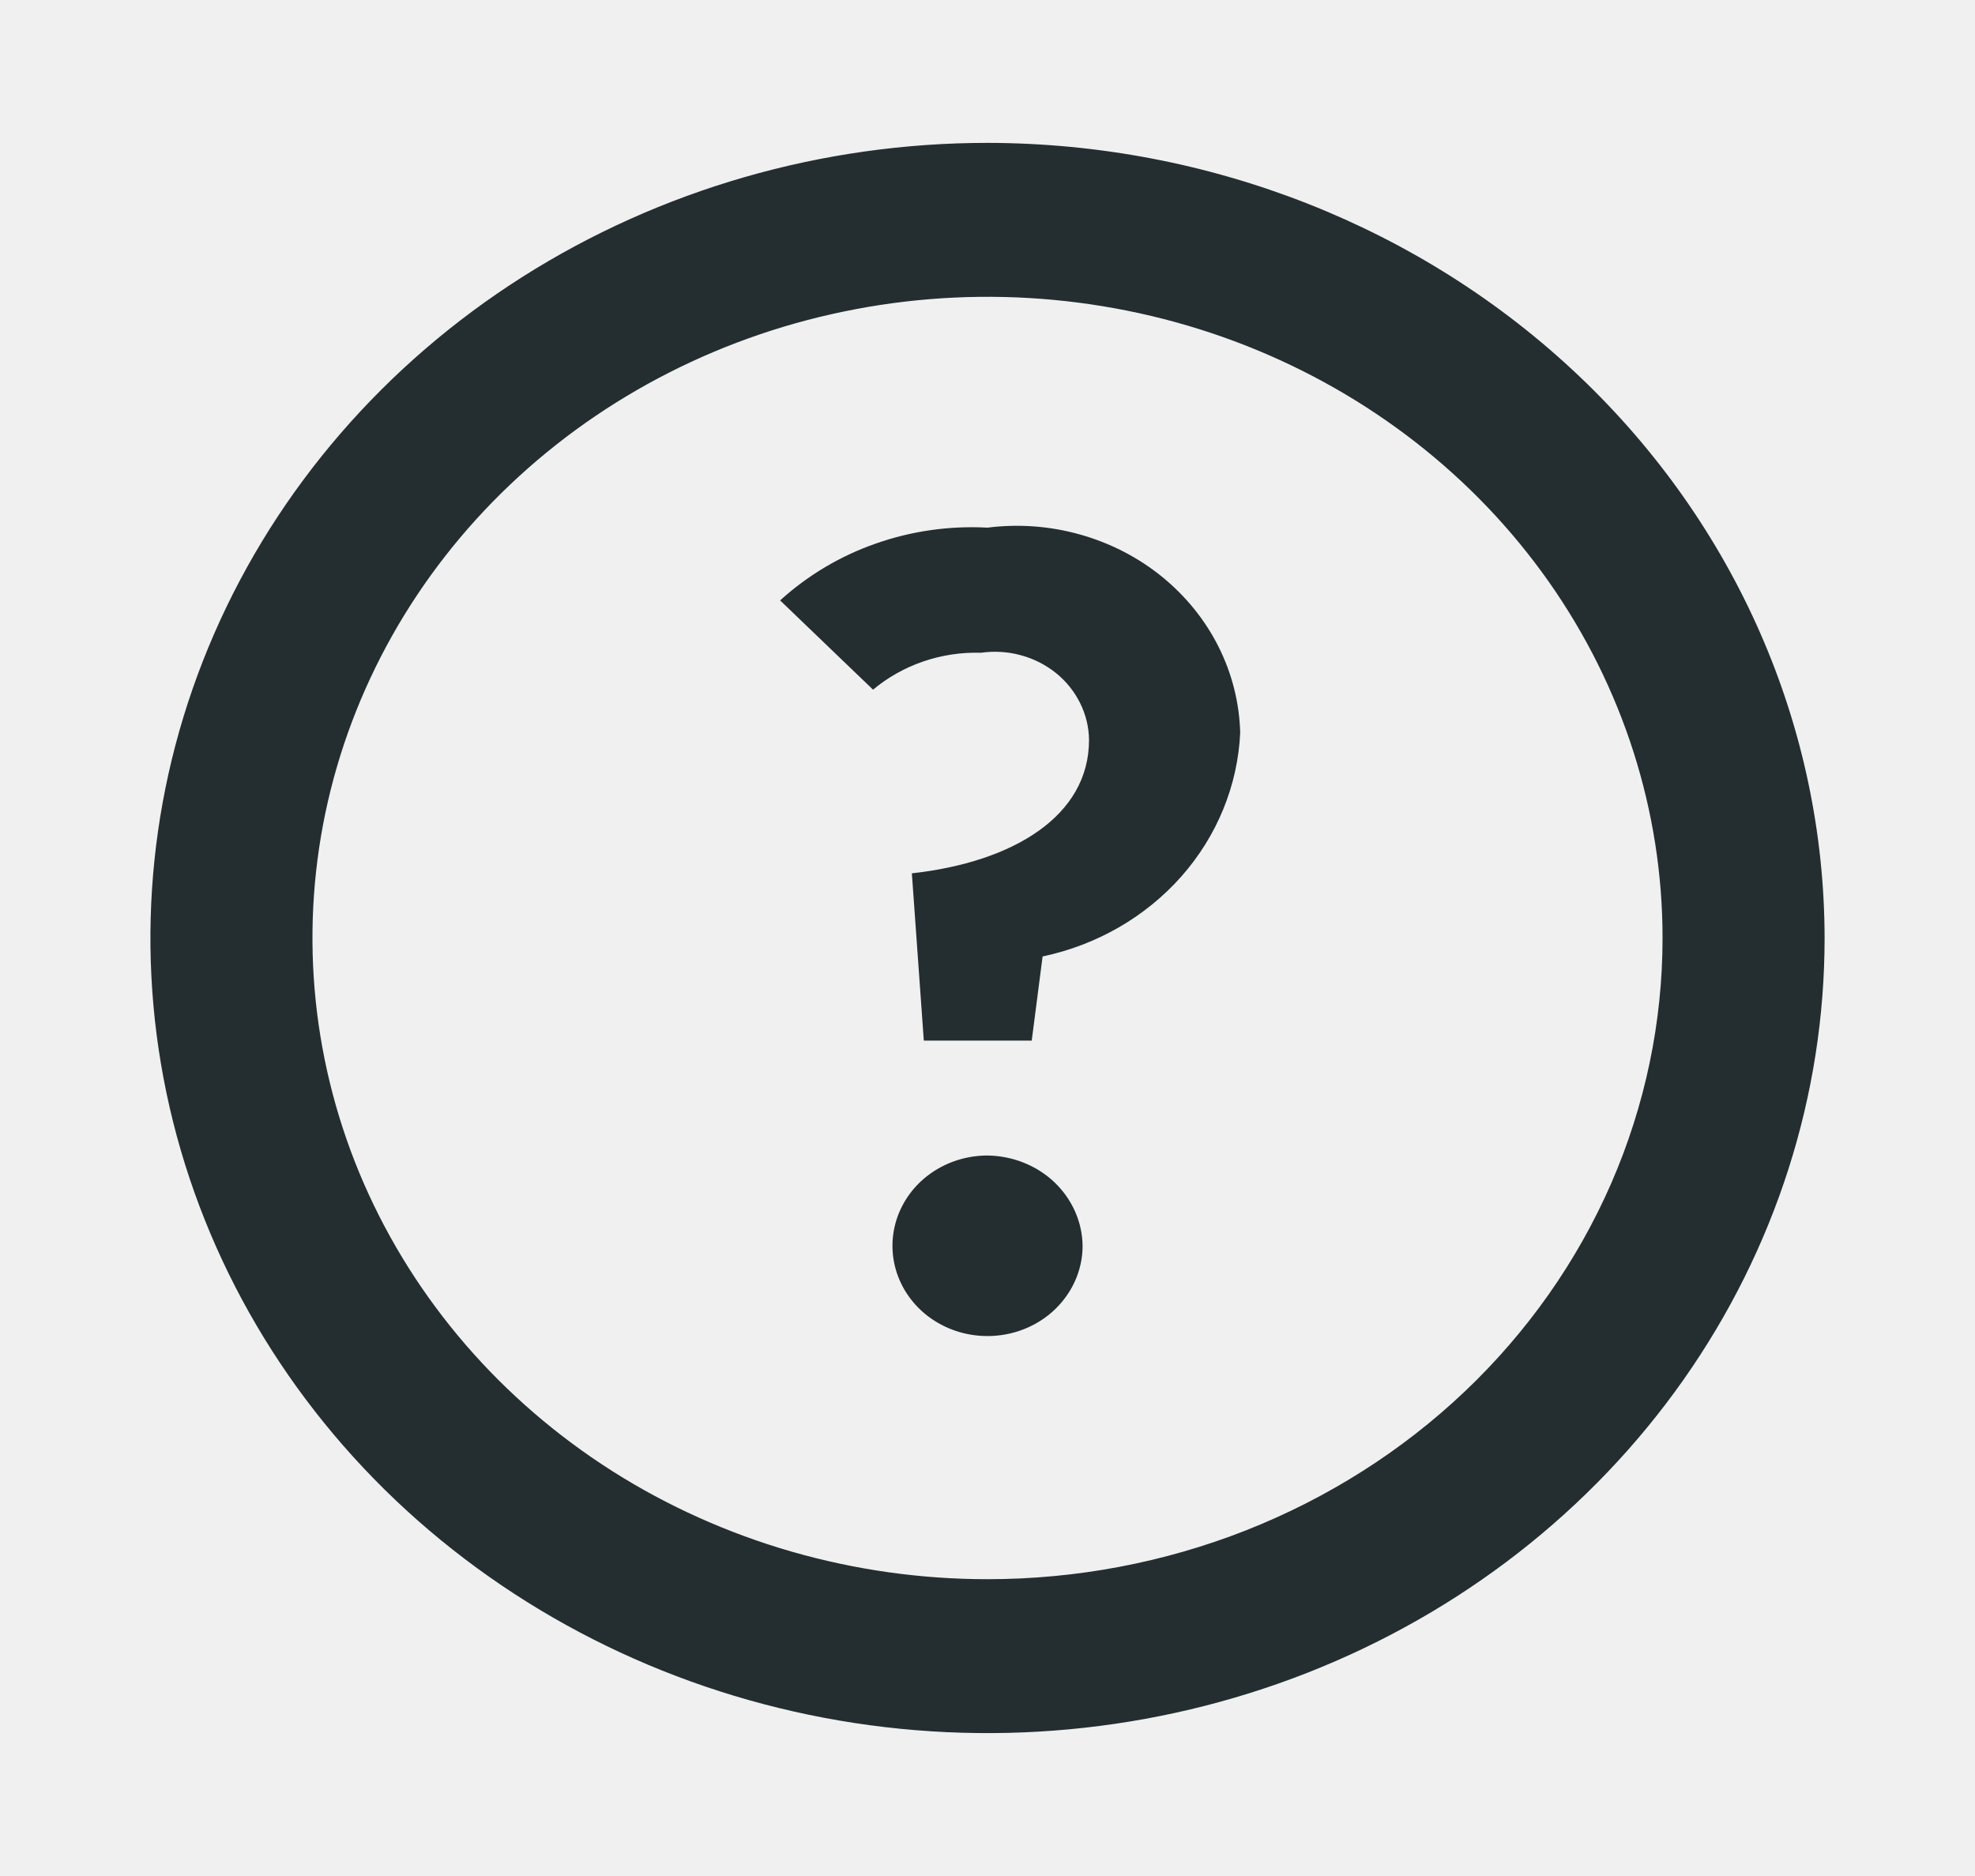
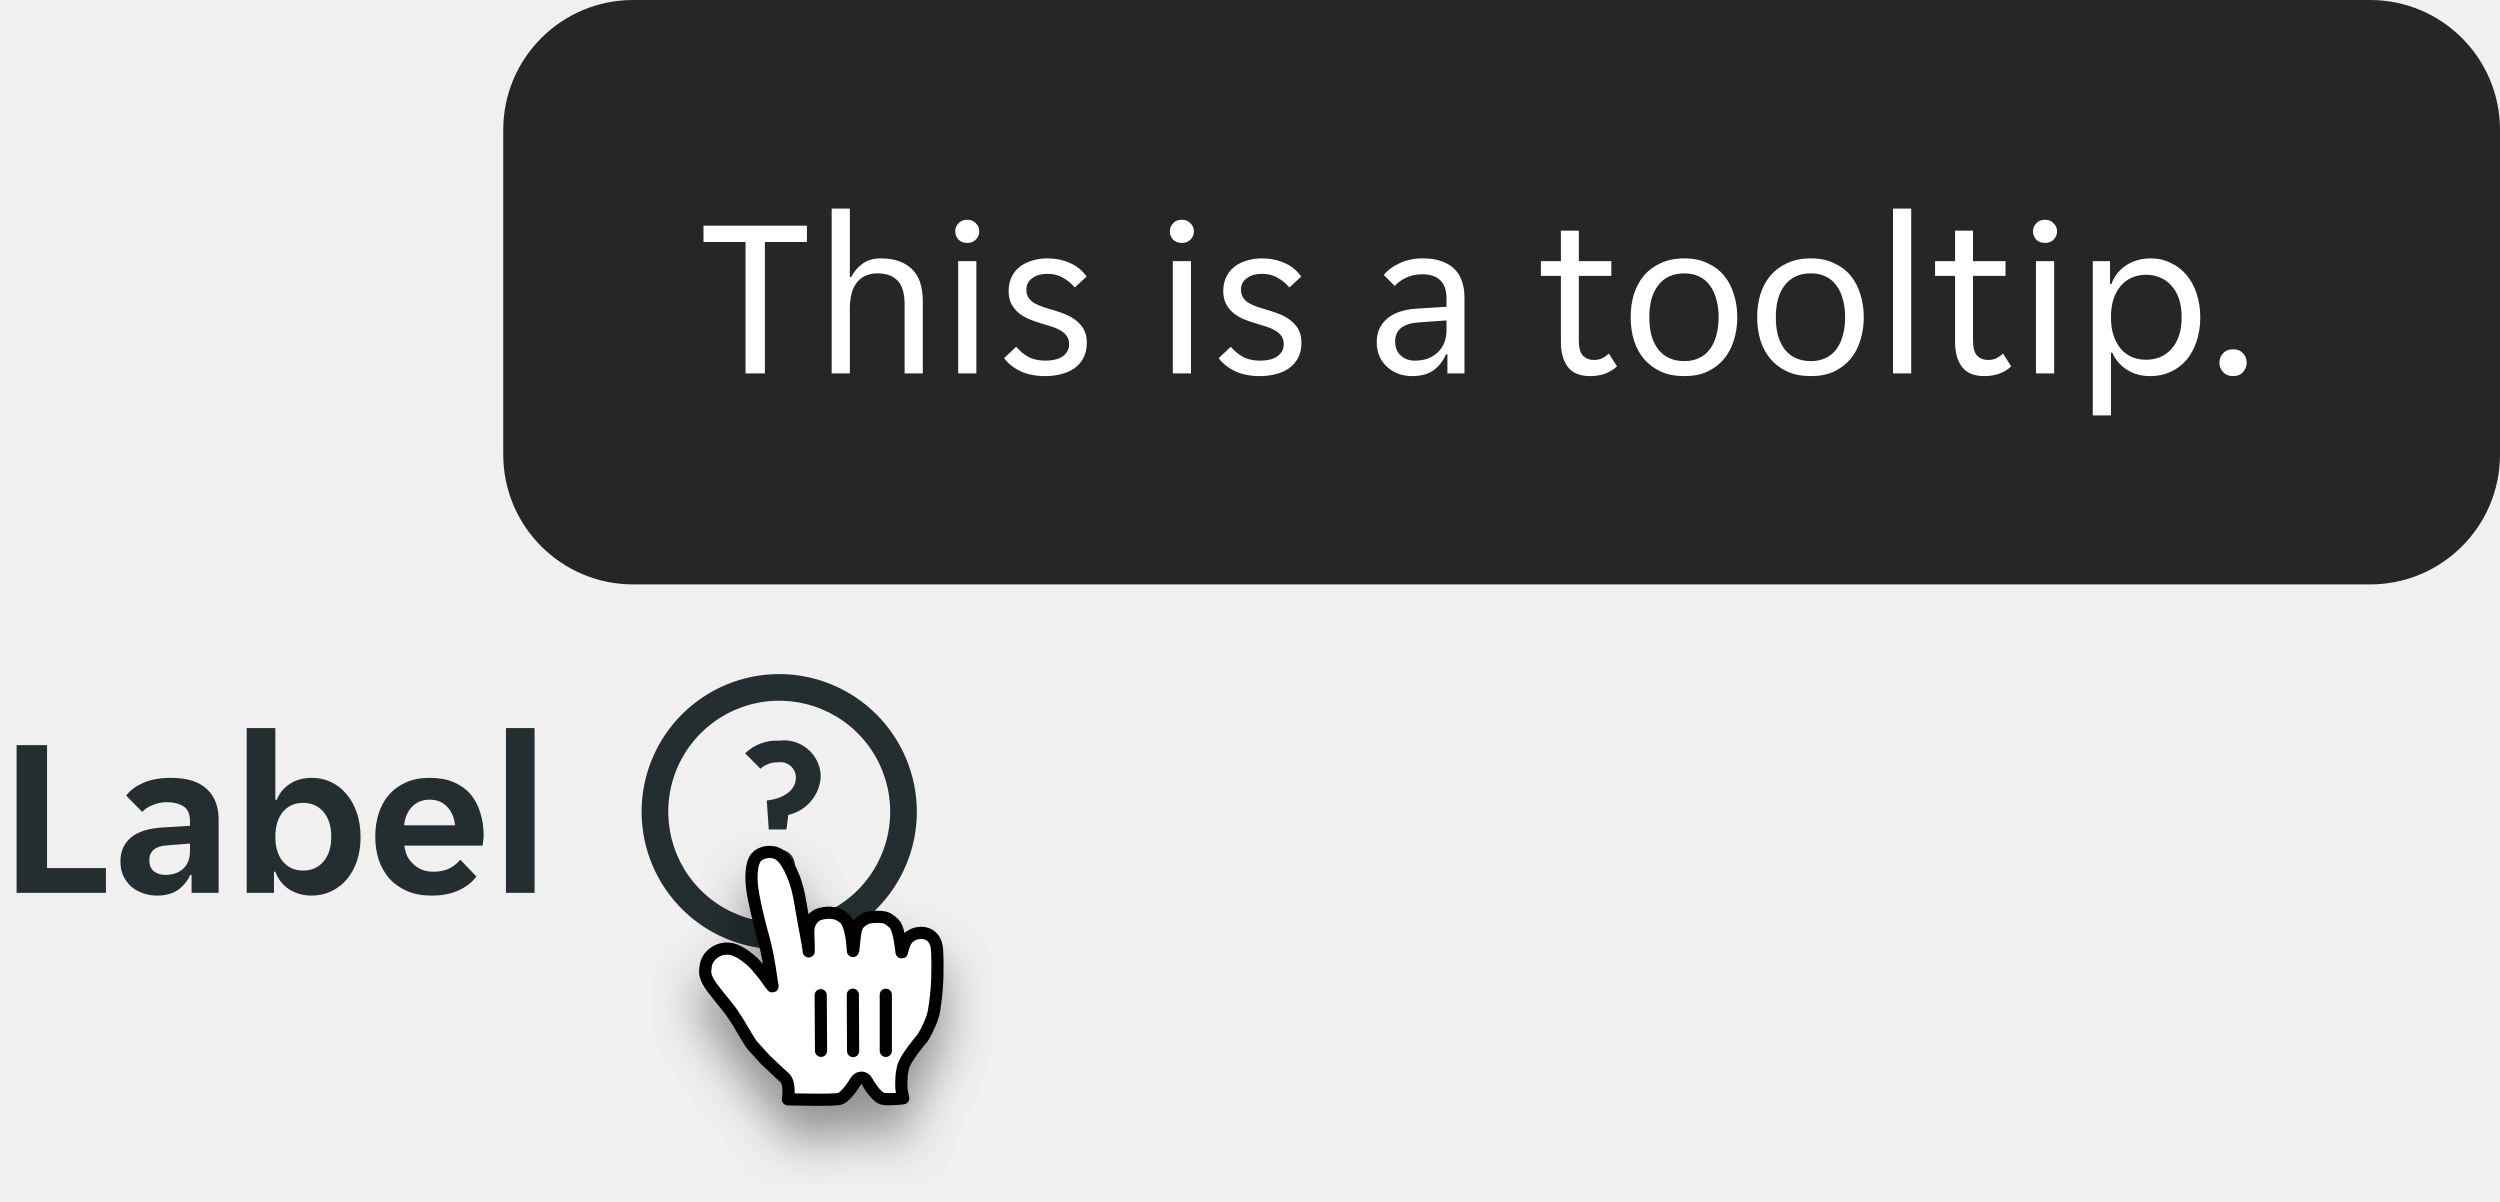
- <svg xmlns="http://www.w3.org/2000/svg" width="20" height="19" viewBox="0 0 20 19" fill="none">
-   <g clip-path="url(#clip0_1300_228001)">
-     <path d="M10 1.447C8.323 1.447 6.685 1.92 5.291 2.804C3.897 3.689 2.81 4.947 2.169 6.418C1.527 7.89 1.359 9.509 1.686 11.071C2.013 12.633 2.821 14.068 4.006 15.194C5.192 16.32 6.702 17.087 8.346 17.398C9.991 17.709 11.695 17.549 13.244 16.94C14.793 16.33 16.117 15.298 17.048 13.974C17.979 12.65 18.477 11.093 18.477 9.5C18.474 7.365 17.58 5.318 15.991 3.809C14.402 2.299 12.247 1.45 10 1.447ZM10 15.994C8.648 15.994 7.326 15.613 6.202 14.9C5.078 14.186 4.202 13.172 3.684 11.985C3.167 10.799 3.032 9.493 3.295 8.233C3.559 6.973 4.21 5.816 5.166 4.908C6.122 4 7.34 3.381 8.666 3.131C9.992 2.88 11.367 3.009 12.616 3.5C13.865 3.992 14.933 4.824 15.684 5.892C16.435 6.96 16.836 8.216 16.836 9.5C16.836 10.353 16.659 11.197 16.316 11.985C15.972 12.773 15.469 13.489 14.834 14.092C14.199 14.695 13.445 15.173 12.616 15.5C11.787 15.826 10.898 15.994 10 15.994ZM12.559 7.422C12.534 7.956 12.325 8.467 11.963 8.877C11.601 9.286 11.107 9.571 10.558 9.687L10.448 10.539H9.355L9.234 8.845C10.262 8.731 11.028 8.264 11.028 7.495C11.027 7.365 10.996 7.238 10.938 7.121C10.88 7.004 10.797 6.9 10.693 6.816C10.589 6.733 10.468 6.671 10.337 6.636C10.206 6.6 10.069 6.592 9.934 6.611C9.533 6.599 9.142 6.733 8.841 6.985L7.9 6.081C8.178 5.828 8.508 5.631 8.869 5.505C9.23 5.378 9.615 5.323 10 5.344C10.315 5.304 10.635 5.328 10.939 5.414C11.244 5.5 11.526 5.645 11.767 5.841C12.008 6.037 12.204 6.279 12.34 6.551C12.477 6.824 12.551 7.12 12.559 7.422ZM10.963 12.617C10.963 12.798 10.906 12.975 10.8 13.125C10.694 13.276 10.544 13.393 10.368 13.462C10.193 13.531 9.999 13.549 9.812 13.514C9.626 13.479 9.454 13.392 9.319 13.264C9.185 13.136 9.093 12.973 9.056 12.796C9.019 12.618 9.038 12.434 9.111 12.267C9.184 12.1 9.307 11.957 9.465 11.857C9.624 11.756 9.81 11.703 10 11.703C10.254 11.706 10.498 11.803 10.678 11.974C10.857 12.145 10.96 12.376 10.963 12.617Z" fill="#242E30" />
+ <svg xmlns="http://www.w3.org/2000/svg" width="154" height="74" viewBox="0 0 154 74" fill="none">
+   <g clip-path="url(#clip0_1300_228258)">
+     <g clip-path="url(#clip1_1300_228258)">
+       <path d="M1.022 45.9H2.898V53.474H6.524V55H1.022V45.9ZM9.673 55.168C9.365 55.168 9.071 55.117 8.791 55.014C8.521 54.921 8.283 54.785 8.077 54.608C7.872 54.421 7.709 54.197 7.587 53.936C7.475 53.675 7.419 53.381 7.419 53.054C7.419 52.438 7.639 51.948 8.077 51.584C8.516 51.22 9.183 51.015 10.079 50.968L11.703 50.87V50.59C11.703 50.142 11.568 49.834 11.297 49.666C11.027 49.498 10.691 49.414 10.289 49.414C9.972 49.414 9.673 49.475 9.393 49.596C9.113 49.708 8.903 49.848 8.763 50.016L7.769 49.008C8.012 48.691 8.362 48.429 8.819 48.224C9.286 48.019 9.855 47.916 10.527 47.916C11.517 47.916 12.254 48.145 12.739 48.602C13.225 49.059 13.467 49.68 13.467 50.464V55H11.801V53.894H11.717C11.54 54.286 11.283 54.599 10.947 54.832C10.611 55.056 10.187 55.168 9.673 55.168ZM10.191 53.894C10.639 53.894 11.003 53.768 11.283 53.516C11.563 53.255 11.703 52.891 11.703 52.424V51.962L10.289 52.074C9.561 52.121 9.197 52.429 9.197 52.998C9.197 53.287 9.291 53.511 9.477 53.67C9.664 53.819 9.902 53.894 10.191 53.894ZM19.215 55.168C18.674 55.168 18.203 55.037 17.801 54.776C17.409 54.515 17.129 54.155 16.961 53.698H16.877V55H15.197V44.85H16.961V49.274H17.045C17.204 48.873 17.47 48.546 17.843 48.294C18.217 48.042 18.674 47.916 19.215 47.916C19.645 47.916 20.041 48.005 20.405 48.182C20.779 48.359 21.096 48.611 21.357 48.938C21.628 49.255 21.838 49.638 21.987 50.086C22.137 50.534 22.211 51.029 22.211 51.57C22.211 52.102 22.137 52.592 21.987 53.04C21.838 53.479 21.628 53.857 21.357 54.174C21.096 54.482 20.779 54.725 20.405 54.902C20.041 55.079 19.645 55.168 19.215 55.168ZM18.669 53.628C19.192 53.628 19.612 53.441 19.929 53.068C20.247 52.695 20.405 52.186 20.405 51.542C20.405 50.898 20.247 50.389 19.929 50.016C19.612 49.643 19.192 49.456 18.669 49.456C18.156 49.456 17.741 49.643 17.423 50.016C17.115 50.389 16.961 50.898 16.961 51.542C16.961 52.186 17.115 52.695 17.423 53.068C17.741 53.441 18.156 53.628 18.669 53.628ZM26.588 55.168C26.009 55.168 25.505 55.075 25.076 54.888C24.647 54.701 24.283 54.445 23.984 54.118C23.695 53.782 23.475 53.395 23.326 52.956C23.186 52.517 23.116 52.046 23.116 51.542C23.116 51.029 23.186 50.553 23.326 50.114C23.466 49.666 23.676 49.283 23.956 48.966C24.236 48.639 24.586 48.383 25.006 48.196C25.426 48.009 25.916 47.916 26.476 47.916C27.036 47.916 27.526 48.005 27.946 48.182C28.366 48.359 28.711 48.607 28.982 48.924C29.253 49.241 29.453 49.619 29.584 50.058C29.724 50.487 29.794 50.959 29.794 51.472C29.794 51.565 29.785 51.673 29.766 51.794C29.757 51.915 29.743 52.013 29.724 52.088H24.908C24.936 52.34 25.001 52.569 25.104 52.774C25.216 52.97 25.351 53.138 25.51 53.278C25.678 53.418 25.86 53.525 26.056 53.6C26.261 53.665 26.471 53.698 26.686 53.698C27.087 53.698 27.423 53.628 27.694 53.488C27.965 53.348 28.184 53.171 28.352 52.956L29.346 53.992C29.085 54.347 28.721 54.631 28.254 54.846C27.787 55.061 27.232 55.168 26.588 55.168ZM26.476 49.26C26.028 49.26 25.664 49.405 25.384 49.694C25.104 49.983 24.941 50.366 24.894 50.842H28.03C27.983 50.366 27.82 49.983 27.54 49.694C27.269 49.405 26.915 49.26 26.476 49.26ZM31.166 44.85H32.93V55H31.166V44.85Z" fill="#242E30" />
+       <g clip-path="url(#clip2_1300_228258)">
+         <path d="M48 41.523C46.324 41.523 44.685 42.021 43.291 42.952C41.897 43.883 40.81 45.207 40.169 46.756C39.527 48.305 39.359 50.009 39.686 51.654C40.013 53.298 40.821 54.808 42.006 55.994C43.192 57.179 44.702 57.987 46.346 58.314C47.991 58.641 49.695 58.473 51.244 57.831C52.793 57.19 54.117 56.103 55.048 54.709C55.979 53.315 56.477 51.676 56.477 50C56.474 47.753 55.58 45.598 53.991 44.009C52.402 42.42 50.247 41.526 48 41.523ZM48 56.836C46.648 56.836 45.326 56.435 44.202 55.684C43.078 54.933 42.202 53.865 41.684 52.616C41.167 51.367 41.032 49.992 41.295 48.666C41.559 47.34 42.21 46.122 43.166 45.166C44.122 44.21 45.34 43.559 46.666 43.295C47.992 43.032 49.367 43.167 50.616 43.684C51.865 44.202 52.933 45.078 53.684 46.202C54.435 47.326 54.836 48.648 54.836 50C54.836 50.898 54.659 51.787 54.316 52.616C53.972 53.445 53.468 54.199 52.834 54.834C52.199 55.468 51.445 55.972 50.616 56.316C49.787 56.659 48.898 56.836 48 56.836ZM50.559 47.812C50.534 48.375 50.325 48.913 49.963 49.344C49.601 49.775 49.107 50.075 48.558 50.197L48.448 51.094H47.355L47.234 49.311C48.263 49.191 49.028 48.698 49.028 47.889C49.026 47.753 48.996 47.619 48.938 47.496C48.88 47.373 48.797 47.263 48.693 47.175C48.589 47.087 48.468 47.022 48.337 46.985C48.206 46.948 48.069 46.939 47.934 46.959C47.533 46.946 47.142 47.087 46.841 47.353L45.9 46.402C46.178 46.135 46.508 45.928 46.869 45.794C47.23 45.661 47.615 45.603 48 45.625C48.315 45.584 48.635 45.609 48.939 45.699C49.244 45.789 49.526 45.942 49.767 46.148C50.008 46.355 50.204 46.61 50.34 46.896C50.477 47.183 50.551 47.495 50.559 47.812ZM48.962 53.281C48.962 53.472 48.906 53.658 48.8 53.816C48.694 53.974 48.544 54.098 48.368 54.17C48.193 54.243 47.999 54.262 47.812 54.225C47.626 54.188 47.454 54.096 47.319 53.962C47.185 53.827 47.093 53.656 47.056 53.469C47.019 53.282 47.038 53.089 47.111 52.913C47.184 52.737 47.307 52.587 47.465 52.481C47.623 52.375 47.81 52.319 48 52.319C48.254 52.322 48.498 52.424 48.678 52.604C48.857 52.784 48.96 53.027 48.962 53.281Z" fill="#242E30" />
+       </g>
+     </g>
+   </g>
+   <path d="M31 8C31 3.582 34.582 0 39 0H146C150.418 0 154 3.582 154 8V28C154 32.418 150.418 36 146 36H39C34.582 36 31 32.418 31 28V8Z" fill="#262626" />
+   <path d="M45.926 14.908H43.336V13.9H49.706V14.908H47.116V23H45.926V14.908ZM51.231 12.85H52.351V17.064H52.435C52.594 16.747 52.822 16.476 53.121 16.252C53.42 16.028 53.802 15.916 54.269 15.916C55.062 15.916 55.688 16.126 56.145 16.546C56.612 16.966 56.845 17.643 56.845 18.576V23H55.725V18.786C55.725 18.077 55.58 17.577 55.291 17.288C55.011 16.989 54.596 16.84 54.045 16.84C53.513 16.84 53.098 17.022 52.799 17.386C52.5 17.75 52.351 18.282 52.351 18.982V23H51.231V12.85ZM60.326 14.25C60.326 14.446 60.256 14.614 60.116 14.754C59.985 14.894 59.808 14.964 59.584 14.964C59.351 14.964 59.169 14.894 59.038 14.754C58.907 14.614 58.842 14.446 58.842 14.25C58.842 14.063 58.907 13.9 59.038 13.76C59.169 13.611 59.351 13.536 59.584 13.536C59.808 13.536 59.985 13.611 60.116 13.76C60.256 13.9 60.326 14.063 60.326 14.25ZM59.024 16.084H60.144V23H59.024V16.084ZM65.856 21.208C65.856 21.003 65.809 20.835 65.716 20.704C65.623 20.564 65.492 20.447 65.324 20.354C65.165 20.261 64.983 20.181 64.778 20.116C64.573 20.051 64.358 19.985 64.134 19.92C63.873 19.845 63.621 19.757 63.378 19.654C63.145 19.551 62.935 19.425 62.748 19.276C62.561 19.117 62.412 18.931 62.3 18.716C62.188 18.501 62.132 18.24 62.132 17.932C62.132 17.605 62.193 17.316 62.314 17.064C62.435 16.812 62.603 16.602 62.818 16.434C63.033 16.266 63.285 16.14 63.574 16.056C63.863 15.963 64.176 15.916 64.512 15.916C65.016 15.916 65.478 16.009 65.898 16.196C66.318 16.373 66.663 16.653 66.934 17.036L66.206 17.708C66.001 17.465 65.758 17.265 65.478 17.106C65.207 16.947 64.885 16.868 64.512 16.868C64.353 16.868 64.195 16.887 64.036 16.924C63.887 16.961 63.751 17.022 63.63 17.106C63.509 17.181 63.411 17.279 63.336 17.4C63.261 17.521 63.224 17.666 63.224 17.834C63.224 18.039 63.271 18.212 63.364 18.352C63.457 18.483 63.583 18.595 63.742 18.688C63.91 18.781 64.097 18.861 64.302 18.926C64.507 18.991 64.722 19.057 64.946 19.122C65.207 19.197 65.455 19.285 65.688 19.388C65.931 19.491 66.145 19.621 66.332 19.78C66.519 19.929 66.668 20.111 66.78 20.326C66.892 20.541 66.948 20.802 66.948 21.11C66.948 21.474 66.878 21.787 66.738 22.048C66.607 22.3 66.425 22.51 66.192 22.678C65.959 22.846 65.688 22.967 65.38 23.042C65.072 23.126 64.745 23.168 64.4 23.168C63.793 23.168 63.275 23.065 62.846 22.86C62.426 22.655 62.095 22.389 61.852 22.062L62.594 21.362C62.809 21.614 63.056 21.819 63.336 21.978C63.625 22.137 63.985 22.216 64.414 22.216C64.61 22.216 64.792 22.197 64.96 22.16C65.137 22.123 65.291 22.062 65.422 21.978C65.553 21.894 65.655 21.791 65.73 21.67C65.814 21.539 65.856 21.385 65.856 21.208ZM73.547 14.25C73.547 14.446 73.477 14.614 73.337 14.754C73.206 14.894 73.029 14.964 72.805 14.964C72.571 14.964 72.389 14.894 72.259 14.754C72.128 14.614 72.063 14.446 72.063 14.25C72.063 14.063 72.128 13.9 72.259 13.76C72.389 13.611 72.571 13.536 72.805 13.536C73.029 13.536 73.206 13.611 73.337 13.76C73.477 13.9 73.547 14.063 73.547 14.25ZM72.245 16.084H73.365V23H72.245V16.084ZM79.077 21.208C79.077 21.003 79.03 20.835 78.937 20.704C78.843 20.564 78.713 20.447 78.545 20.354C78.386 20.261 78.204 20.181 77.999 20.116C77.793 20.051 77.579 19.985 77.355 19.92C77.093 19.845 76.841 19.757 76.599 19.654C76.365 19.551 76.155 19.425 75.969 19.276C75.782 19.117 75.633 18.931 75.521 18.716C75.409 18.501 75.353 18.24 75.353 17.932C75.353 17.605 75.413 17.316 75.535 17.064C75.656 16.812 75.824 16.602 76.039 16.434C76.253 16.266 76.505 16.14 76.795 16.056C77.084 15.963 77.397 15.916 77.733 15.916C78.237 15.916 78.699 16.009 79.119 16.196C79.539 16.373 79.884 16.653 80.155 17.036L79.427 17.708C79.221 17.465 78.979 17.265 78.699 17.106C78.428 16.947 78.106 16.868 77.733 16.868C77.574 16.868 77.415 16.887 77.257 16.924C77.107 16.961 76.972 17.022 76.851 17.106C76.729 17.181 76.631 17.279 76.557 17.4C76.482 17.521 76.445 17.666 76.445 17.834C76.445 18.039 76.491 18.212 76.585 18.352C76.678 18.483 76.804 18.595 76.963 18.688C77.131 18.781 77.317 18.861 77.523 18.926C77.728 18.991 77.943 19.057 78.167 19.122C78.428 19.197 78.675 19.285 78.909 19.388C79.151 19.491 79.366 19.621 79.553 19.78C79.739 19.929 79.889 20.111 80.001 20.326C80.113 20.541 80.169 20.802 80.169 21.11C80.169 21.474 80.099 21.787 79.959 22.048C79.828 22.3 79.646 22.51 79.413 22.678C79.179 22.846 78.909 22.967 78.601 23.042C78.293 23.126 77.966 23.168 77.621 23.168C77.014 23.168 76.496 23.065 76.067 22.86C75.647 22.655 75.315 22.389 75.073 22.062L75.815 21.362C76.029 21.614 76.277 21.819 76.557 21.978C76.846 22.137 77.205 22.216 77.635 22.216C77.831 22.216 78.013 22.197 78.181 22.16C78.358 22.123 78.512 22.062 78.643 21.978C78.773 21.894 78.876 21.791 78.951 21.67C79.035 21.539 79.077 21.385 79.077 21.208ZM86.991 23.168C86.674 23.168 86.38 23.117 86.109 23.014C85.848 22.911 85.619 22.767 85.423 22.58C85.227 22.393 85.073 22.174 84.961 21.922C84.859 21.661 84.807 21.376 84.807 21.068C84.807 20.471 85.022 19.99 85.451 19.626C85.881 19.262 86.492 19.057 87.285 19.01L89.105 18.898V18.408C89.105 17.876 88.975 17.493 88.713 17.26C88.461 17.017 88.097 16.896 87.621 16.896C87.22 16.896 86.875 16.971 86.585 17.12C86.296 17.269 86.072 17.433 85.913 17.61L85.241 16.938C85.484 16.639 85.811 16.397 86.221 16.21C86.641 16.014 87.117 15.916 87.649 15.916C88.125 15.916 88.527 15.981 88.853 16.112C89.18 16.233 89.441 16.401 89.637 16.616C89.843 16.831 89.987 17.083 90.071 17.372C90.165 17.661 90.211 17.969 90.211 18.296V23H89.161V21.824H89.077C88.891 22.244 88.629 22.575 88.293 22.818C87.957 23.051 87.523 23.168 86.991 23.168ZM87.159 22.216C87.738 22.216 88.205 22.048 88.559 21.712C88.923 21.367 89.105 20.909 89.105 20.34V19.738L87.341 19.864C86.408 19.939 85.941 20.331 85.941 21.04C85.941 21.395 86.053 21.679 86.277 21.894C86.511 22.109 86.805 22.216 87.159 22.216ZM97.957 23.168C97.331 23.168 96.874 22.981 96.585 22.608C96.295 22.235 96.151 21.721 96.151 21.068V16.994H94.919V16.084H96.151V14.208H97.257V16.084H99.259V16.994H97.257V20.97C97.257 21.418 97.341 21.731 97.509 21.908C97.686 22.085 97.91 22.174 98.181 22.174C98.367 22.174 98.535 22.141 98.685 22.076C98.834 22.001 98.974 21.903 99.105 21.782L99.609 22.566C99.179 22.967 98.629 23.168 97.957 23.168ZM103.754 23.168C103.203 23.168 102.718 23.075 102.298 22.888C101.887 22.692 101.542 22.431 101.262 22.104C100.991 21.777 100.786 21.395 100.646 20.956C100.515 20.517 100.45 20.046 100.45 19.542C100.45 19.038 100.515 18.567 100.646 18.128C100.786 17.689 100.991 17.307 101.262 16.98C101.542 16.653 101.887 16.397 102.298 16.21C102.718 16.014 103.203 15.916 103.754 15.916C104.305 15.916 104.781 16.014 105.182 16.21C105.593 16.397 105.933 16.653 106.204 16.98C106.475 17.307 106.675 17.689 106.806 18.128C106.946 18.567 107.016 19.038 107.016 19.542C107.016 20.046 106.946 20.517 106.806 20.956C106.675 21.395 106.475 21.777 106.204 22.104C105.933 22.431 105.593 22.692 105.182 22.888C104.781 23.075 104.305 23.168 103.754 23.168ZM101.598 19.542C101.598 19.943 101.64 20.312 101.724 20.648C101.817 20.975 101.953 21.259 102.13 21.502C102.307 21.735 102.531 21.917 102.802 22.048C103.073 22.179 103.39 22.244 103.754 22.244C104.109 22.244 104.417 22.179 104.678 22.048C104.949 21.917 105.168 21.735 105.336 21.502C105.513 21.259 105.644 20.975 105.728 20.648C105.821 20.312 105.868 19.943 105.868 19.542C105.868 19.141 105.821 18.777 105.728 18.45C105.644 18.114 105.513 17.829 105.336 17.596C105.168 17.353 104.949 17.167 104.678 17.036C104.417 16.905 104.109 16.84 103.754 16.84C103.39 16.84 103.073 16.905 102.802 17.036C102.531 17.167 102.307 17.353 102.13 17.596C101.953 17.829 101.817 18.114 101.724 18.45C101.64 18.777 101.598 19.141 101.598 19.542ZM111.547 23.168C110.996 23.168 110.511 23.075 110.091 22.888C109.68 22.692 109.335 22.431 109.055 22.104C108.784 21.777 108.579 21.395 108.439 20.956C108.308 20.517 108.243 20.046 108.243 19.542C108.243 19.038 108.308 18.567 108.439 18.128C108.579 17.689 108.784 17.307 109.055 16.98C109.335 16.653 109.68 16.397 110.091 16.21C110.511 16.014 110.996 15.916 111.547 15.916C112.098 15.916 112.574 16.014 112.975 16.21C113.386 16.397 113.726 16.653 113.997 16.98C114.268 17.307 114.468 17.689 114.599 18.128C114.739 18.567 114.809 19.038 114.809 19.542C114.809 20.046 114.739 20.517 114.599 20.956C114.468 21.395 114.268 21.777 113.997 22.104C113.726 22.431 113.386 22.692 112.975 22.888C112.574 23.075 112.098 23.168 111.547 23.168ZM109.391 19.542C109.391 19.943 109.433 20.312 109.517 20.648C109.61 20.975 109.746 21.259 109.923 21.502C110.1 21.735 110.324 21.917 110.595 22.048C110.866 22.179 111.183 22.244 111.547 22.244C111.902 22.244 112.21 22.179 112.471 22.048C112.742 21.917 112.961 21.735 113.129 21.502C113.306 21.259 113.437 20.975 113.521 20.648C113.614 20.312 113.661 19.943 113.661 19.542C113.661 19.141 113.614 18.777 113.521 18.45C113.437 18.114 113.306 17.829 113.129 17.596C112.961 17.353 112.742 17.167 112.471 17.036C112.21 16.905 111.902 16.84 111.547 16.84C111.183 16.84 110.866 16.905 110.595 17.036C110.324 17.167 110.1 17.353 109.923 17.596C109.746 17.829 109.61 18.114 109.517 18.45C109.433 18.777 109.391 19.141 109.391 19.542ZM116.61 12.85H117.73V23H116.61V12.85ZM122.238 23.168C121.613 23.168 121.155 22.981 120.866 22.608C120.577 22.235 120.432 21.721 120.432 21.068V16.994H119.2V16.084H120.432V14.208H121.538V16.084H123.54V16.994H121.538V20.97C121.538 21.418 121.622 21.731 121.79 21.908C121.967 22.085 122.191 22.174 122.462 22.174C122.649 22.174 122.817 22.141 122.966 22.076C123.115 22.001 123.255 21.903 123.386 21.782L123.89 22.566C123.461 22.967 122.91 23.168 122.238 23.168ZM126.717 14.25C126.717 14.446 126.647 14.614 126.507 14.754C126.376 14.894 126.199 14.964 125.975 14.964C125.741 14.964 125.559 14.894 125.429 14.754C125.298 14.614 125.233 14.446 125.233 14.25C125.233 14.063 125.298 13.9 125.429 13.76C125.559 13.611 125.741 13.536 125.975 13.536C126.199 13.536 126.376 13.611 126.507 13.76C126.647 13.9 126.717 14.063 126.717 14.25ZM125.415 16.084H126.535V23H125.415V16.084ZM128.915 16.084H129.979V17.498H130.063C130.147 17.265 130.263 17.05 130.413 16.854C130.571 16.658 130.753 16.49 130.959 16.35C131.173 16.21 131.407 16.103 131.659 16.028C131.92 15.953 132.191 15.916 132.471 15.916C132.928 15.916 133.343 16.009 133.717 16.196C134.099 16.373 134.426 16.625 134.697 16.952C134.967 17.269 135.173 17.652 135.313 18.1C135.462 18.548 135.537 19.033 135.537 19.556C135.537 20.079 135.462 20.564 135.313 21.012C135.173 21.451 134.967 21.833 134.697 22.16C134.426 22.477 134.099 22.725 133.717 22.902C133.343 23.079 132.928 23.168 132.471 23.168C131.901 23.168 131.411 23.033 131.001 22.762C130.59 22.491 130.296 22.146 130.119 21.726H130.035V25.59H128.915V16.084ZM132.191 22.16C132.499 22.16 132.783 22.109 133.045 22.006C133.315 21.894 133.549 21.731 133.745 21.516C133.95 21.292 134.109 21.017 134.221 20.69C134.333 20.363 134.389 19.981 134.389 19.542C134.389 19.103 134.333 18.721 134.221 18.394C134.109 18.067 133.95 17.797 133.745 17.582C133.549 17.358 133.315 17.195 133.045 17.092C132.783 16.98 132.499 16.924 132.191 16.924C131.892 16.924 131.612 16.98 131.351 17.092C131.089 17.195 130.861 17.358 130.665 17.582C130.469 17.797 130.315 18.067 130.203 18.394C130.091 18.721 130.035 19.103 130.035 19.542C130.035 19.981 130.091 20.363 130.203 20.69C130.315 21.017 130.469 21.292 130.665 21.516C130.861 21.731 131.089 21.894 131.351 22.006C131.612 22.109 131.892 22.16 132.191 22.16ZM137.555 23.168C137.293 23.168 137.088 23.084 136.939 22.916C136.789 22.748 136.715 22.557 136.715 22.342C136.715 22.118 136.789 21.927 136.939 21.768C137.088 21.6 137.293 21.516 137.555 21.516C137.825 21.516 138.031 21.6 138.171 21.768C138.32 21.927 138.395 22.118 138.395 22.342C138.395 22.557 138.32 22.748 138.171 22.916C138.031 23.084 137.825 23.168 137.555 23.168Z" fill="white" />
+   <g filter="url(#filter0_d_1300_228258)">
+     <path fill-rule="evenodd" clip-rule="evenodd" d="M46.332 64.38C46.048 64.021 45.703 63.287 45.089 62.396C44.741 61.892 43.878 60.943 43.621 60.461C43.398 60.035 43.422 59.844 43.475 59.491C43.569 58.863 44.213 58.374 44.9 58.44C45.419 58.489 45.859 58.832 46.255 59.156C46.494 59.351 46.788 59.73 46.965 59.944C47.128 60.14 47.168 60.221 47.342 60.453C47.572 60.76 47.644 60.912 47.556 60.574C47.485 60.078 47.369 59.231 47.201 58.482C47.073 57.914 47.042 57.825 46.92 57.389C46.791 56.925 46.725 56.6 46.604 56.108C46.52 55.76 46.369 55.049 46.328 54.649C46.271 54.102 46.241 53.21 46.592 52.8C46.867 52.479 47.498 52.382 47.889 52.58C48.401 52.839 48.692 53.583 48.825 53.88C49.064 54.414 49.212 55.031 49.341 55.841C49.505 56.872 49.807 58.303 49.817 58.604C49.841 58.235 49.749 57.458 49.813 57.104C49.871 56.783 50.141 56.41 50.479 56.309C50.765 56.224 51.1 56.193 51.395 56.254C51.708 56.318 52.038 56.542 52.161 56.753C52.523 57.377 52.53 58.652 52.545 58.584C52.631 58.208 52.616 57.355 52.829 57C52.969 56.766 53.326 56.555 53.516 56.521C53.81 56.469 54.171 56.453 54.48 56.513C54.729 56.562 55.066 56.858 55.157 57C55.375 57.344 55.499 58.317 55.536 58.658C55.551 58.799 55.61 58.266 55.829 57.922C56.235 57.283 57.672 57.159 57.727 58.561C57.752 59.215 57.747 59.185 57.747 59.625C57.747 60.142 57.735 60.453 57.707 60.827C57.676 61.227 57.59 62.131 57.465 62.569C57.379 62.87 57.094 63.547 56.813 63.953C56.813 63.953 55.739 65.203 55.622 65.766C55.504 66.328 55.543 66.332 55.52 66.731C55.497 67.129 55.641 67.653 55.641 67.653C55.641 67.653 54.839 67.757 54.407 67.688C54.016 67.625 53.532 66.847 53.407 66.609C53.235 66.281 52.868 66.344 52.725 66.586C52.5 66.969 52.016 67.656 51.674 67.699C51.006 67.783 49.62 67.73 48.535 67.719C48.535 67.719 48.72 66.708 48.308 66.361C48.003 66.102 47.478 65.577 47.164 65.301L46.332 64.38Z" fill="white" />
+     <path fill-rule="evenodd" clip-rule="evenodd" d="M46.332 64.38C46.048 64.021 45.703 63.287 45.089 62.396C44.741 61.892 43.878 60.943 43.621 60.461C43.398 60.035 43.422 59.844 43.475 59.491C43.569 58.863 44.213 58.374 44.9 58.44C45.419 58.489 45.859 58.832 46.255 59.156C46.494 59.351 46.788 59.73 46.965 59.944C47.128 60.14 47.168 60.221 47.342 60.453C47.572 60.76 47.644 60.912 47.556 60.574C47.485 60.078 47.369 59.231 47.201 58.482C47.073 57.914 47.042 57.825 46.92 57.389C46.791 56.925 46.725 56.6 46.604 56.108C46.52 55.76 46.369 55.049 46.328 54.649C46.271 54.102 46.241 53.21 46.592 52.8C46.867 52.479 47.498 52.382 47.889 52.58C48.401 52.839 48.692 53.583 48.825 53.88C49.064 54.414 49.212 55.031 49.341 55.841C49.505 56.872 49.807 58.303 49.817 58.604C49.841 58.235 49.749 57.458 49.813 57.104C49.871 56.783 50.141 56.41 50.479 56.309C50.765 56.224 51.1 56.193 51.395 56.254C51.708 56.318 52.038 56.542 52.161 56.753C52.523 57.377 52.53 58.652 52.545 58.584C52.631 58.208 52.616 57.355 52.829 57C52.969 56.766 53.326 56.555 53.516 56.521C53.81 56.469 54.171 56.453 54.48 56.513C54.729 56.562 55.066 56.858 55.157 57C55.375 57.344 55.499 58.317 55.536 58.658C55.551 58.799 55.61 58.266 55.829 57.922C56.235 57.283 57.672 57.159 57.727 58.561C57.752 59.215 57.747 59.185 57.747 59.625C57.747 60.142 57.735 60.453 57.707 60.827C57.676 61.227 57.59 62.131 57.465 62.569C57.379 62.87 57.094 63.547 56.813 63.953C56.813 63.953 55.739 65.203 55.622 65.766C55.504 66.328 55.543 66.332 55.52 66.731C55.497 67.129 55.641 67.653 55.641 67.653C55.641 67.653 54.839 67.757 54.407 67.688C54.016 67.625 53.532 66.847 53.407 66.609C53.235 66.281 52.868 66.344 52.725 66.586C52.5 66.969 52.016 67.656 51.674 67.699C51.006 67.783 49.62 67.73 48.535 67.719C48.535 67.719 48.72 66.708 48.308 66.361C48.003 66.102 47.478 65.577 47.164 65.301L46.332 64.38V64.38Z" stroke="black" stroke-width="0.75" stroke-linecap="round" stroke-linejoin="round" />
+     <path d="M54.566 64.734V61.275" stroke="black" stroke-width="0.75" stroke-linecap="round" />
+     <path d="M52.551 64.746L52.535 61.273" stroke="black" stroke-width="0.75" stroke-linecap="round" />
+     <path d="M50.555 61.305L50.576 64.731" stroke="black" stroke-width="0.75" stroke-linecap="round" />
  </g>
  <defs>
-     <clipPath id="clip0_1300_228001">
-       <rect width="17.5" height="16.625" fill="white" transform="translate(1.25 1.1875)" />
+     <filter id="filter0_d_1300_228258" x="40.064" y="51.102" width="21.058" height="22.018" filterUnits="userSpaceOnUse" color-interpolation-filters="sRGB">
+       <feFlood flood-opacity="0" result="BackgroundImageFix" />
+       <feColorMatrix in="SourceAlpha" type="matrix" values="0 0 0 0 0 0 0 0 0 0 0 0 0 0 0 0 0 0 127 0" result="hardAlpha" />
+       <feOffset dy="2" />
+       <feGaussianBlur stdDeviation="1.5" />
+       <feColorMatrix type="matrix" values="0 0 0 0 0 0 0 0 0 0 0 0 0 0 0 0 0 0 0.403 0" />
+       <feBlend mode="normal" in2="BackgroundImageFix" result="effect1_dropShadow_1300_228258" />
+       <feBlend mode="normal" in="SourceGraphic" in2="effect1_dropShadow_1300_228258" result="shape" />
+     </filter>
+     <clipPath id="clip0_1300_228258">
+       <rect width="58" height="20" fill="white" transform="translate(0 40)" />
+     </clipPath>
+     <clipPath id="clip1_1300_228258">
+       <rect width="58" height="20" fill="white" transform="translate(0 40)" />
+     </clipPath>
+     <clipPath id="clip2_1300_228258">
+       <rect width="17.5" height="17.5" fill="white" transform="translate(39.25 41.25)" />
    </clipPath>
  </defs>
</svg>
